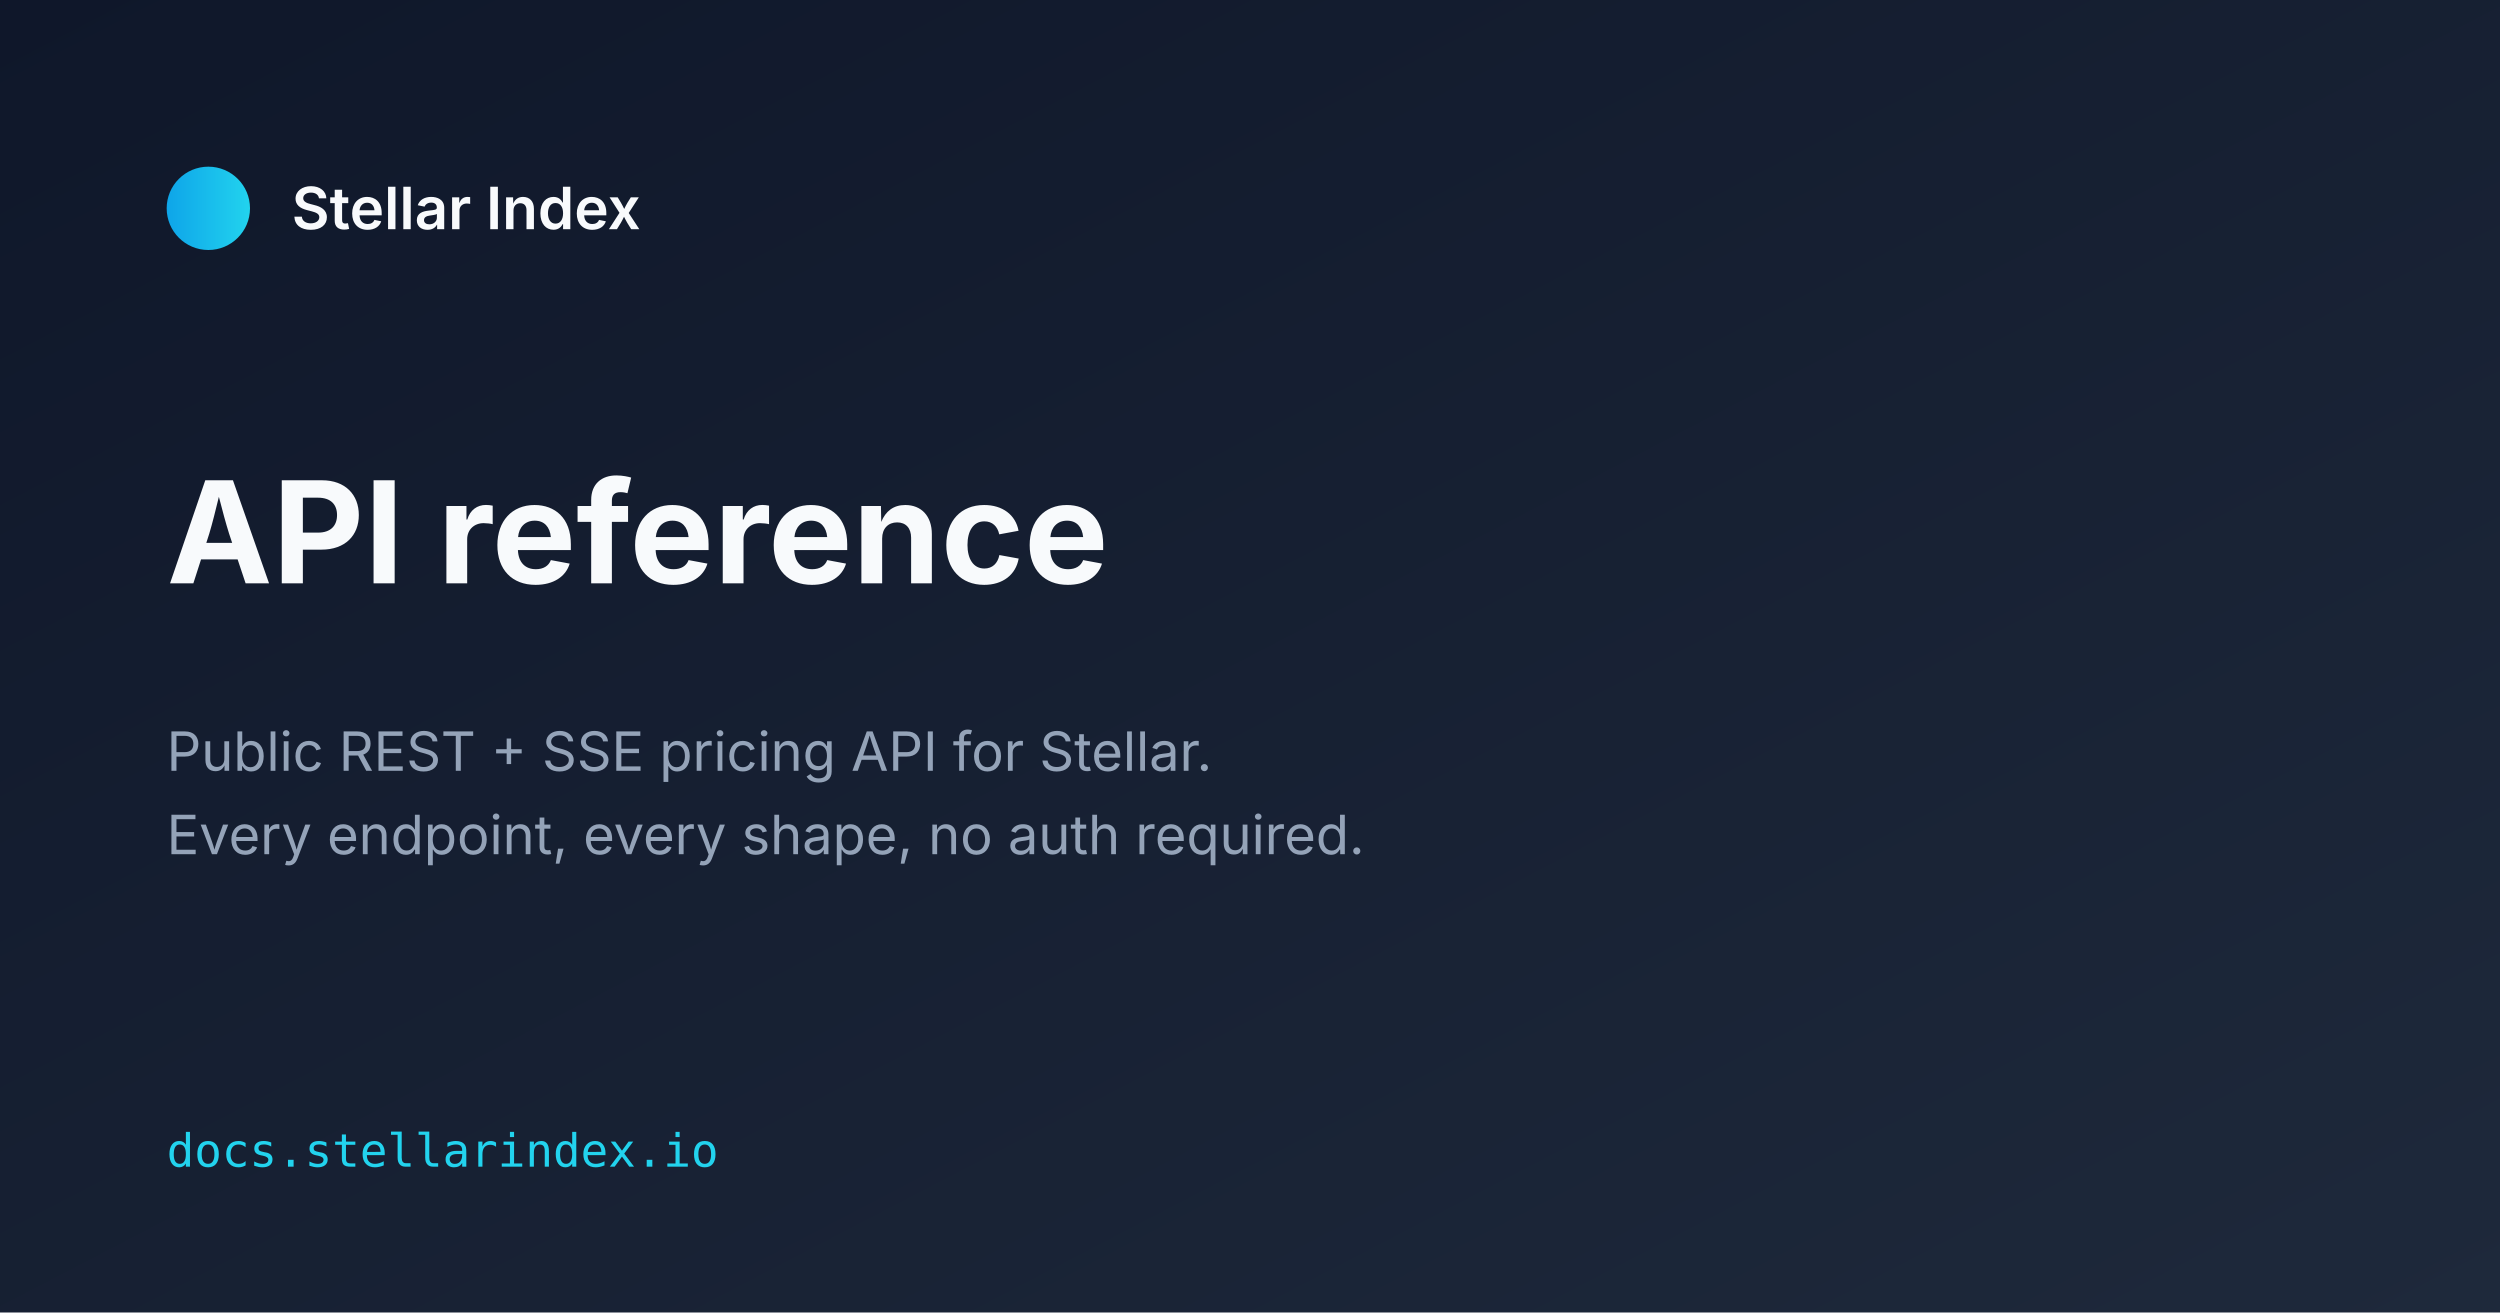
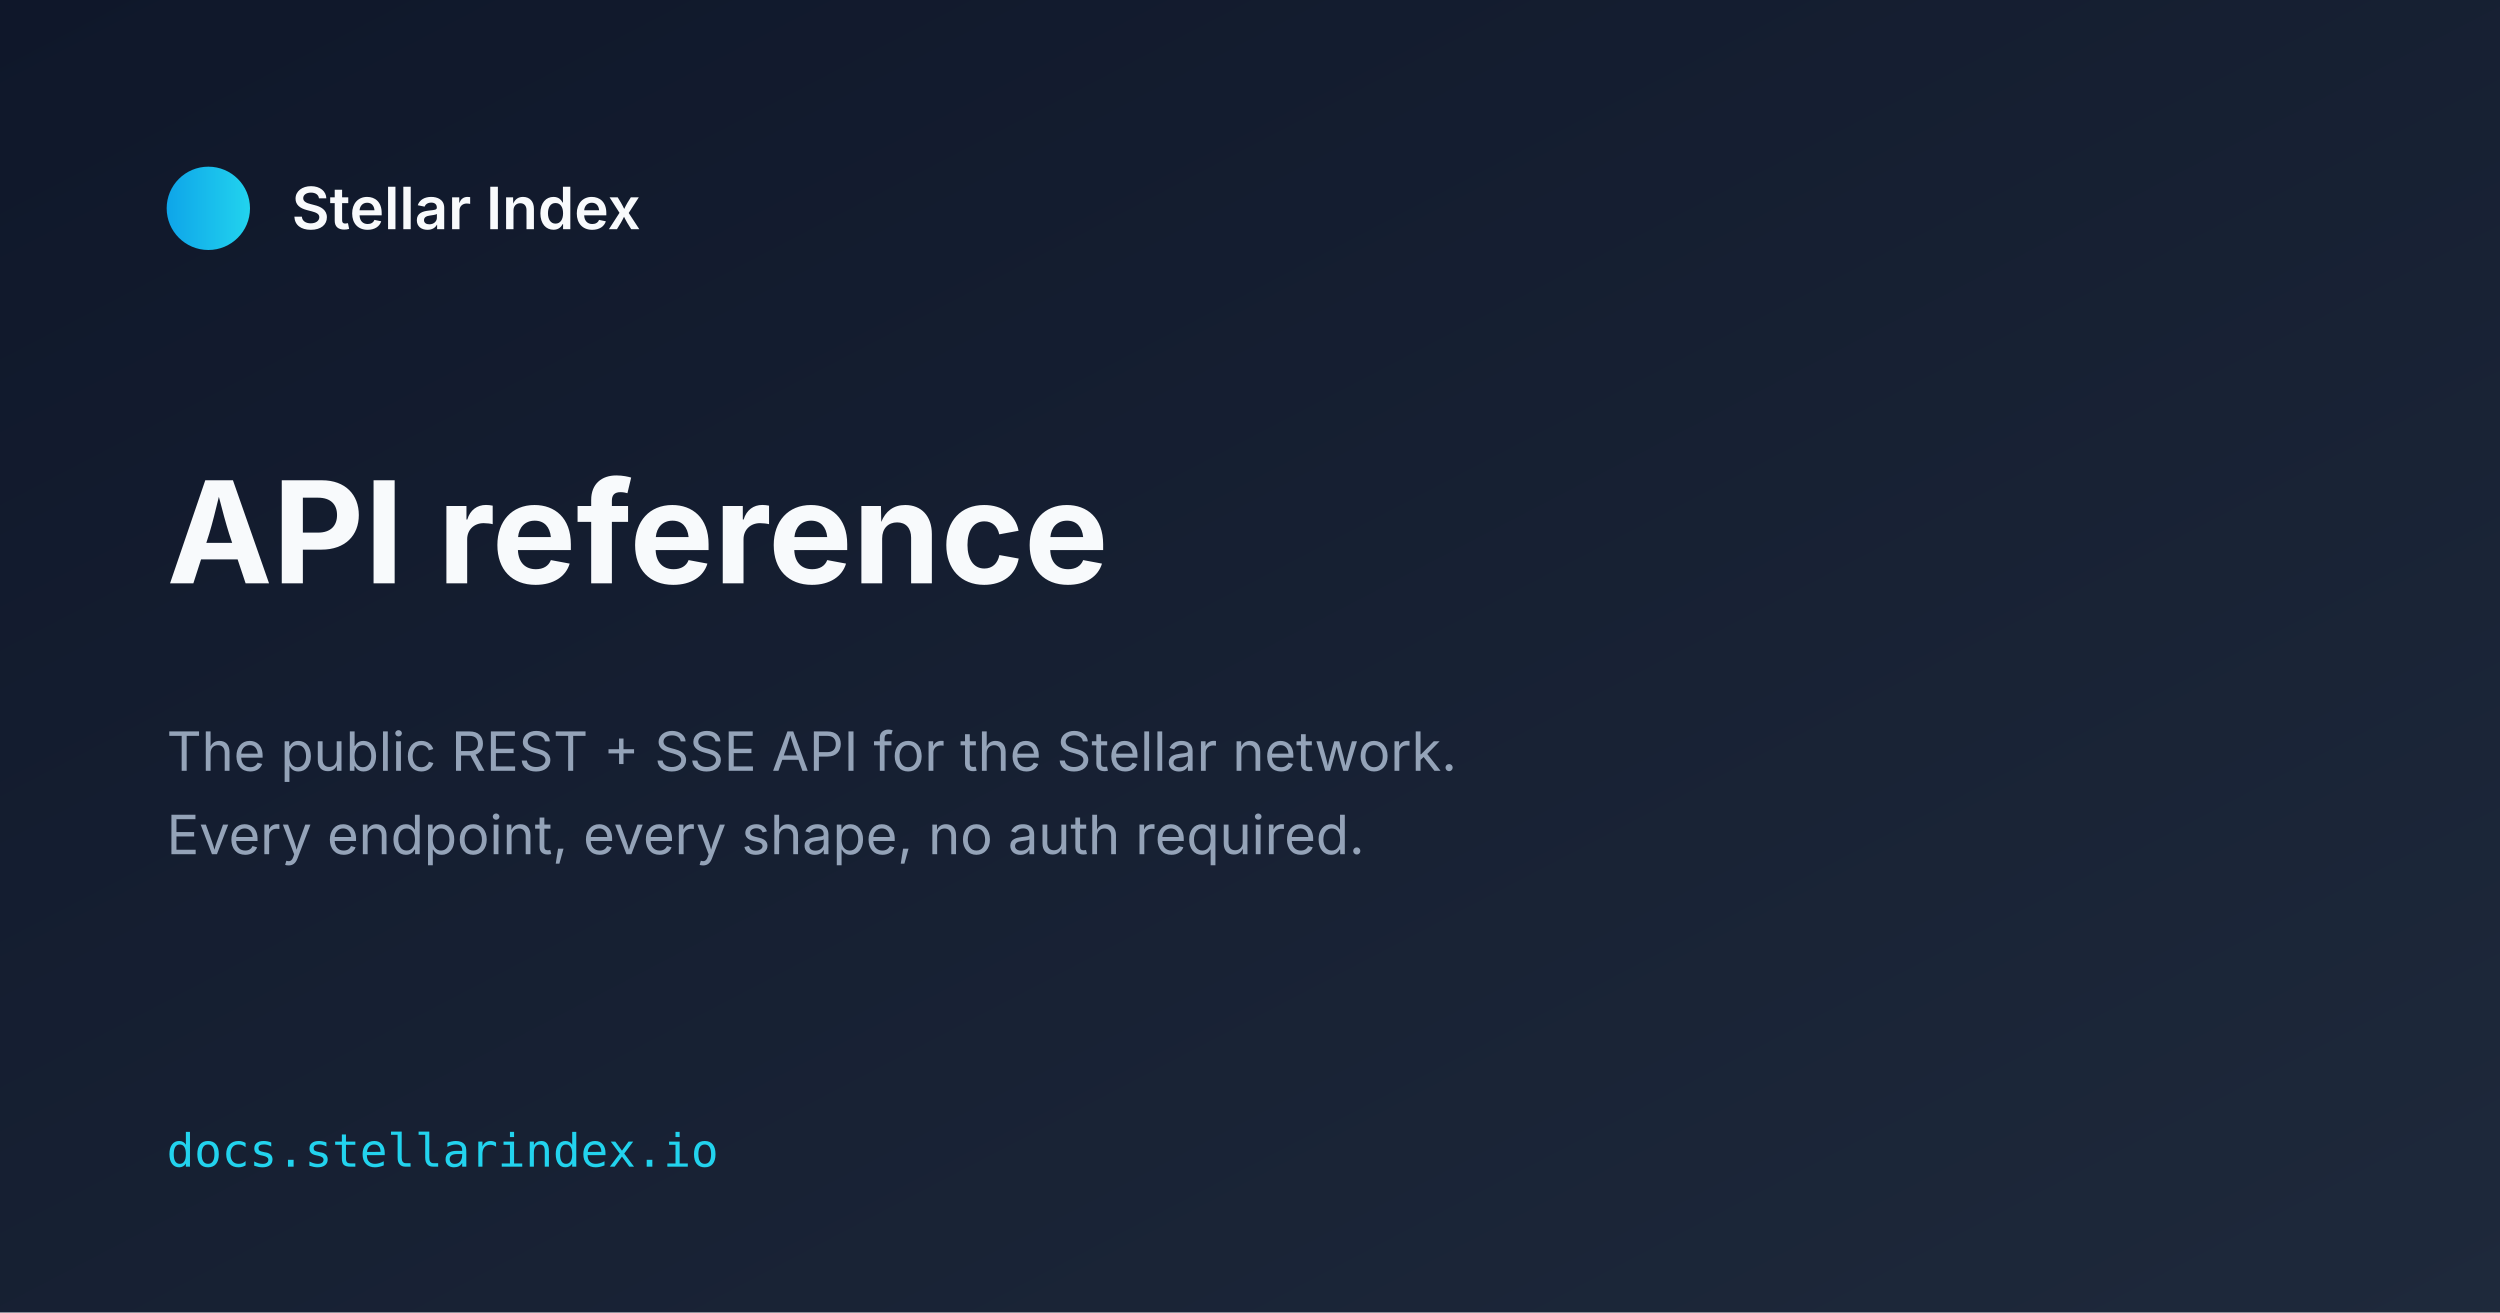
<svg xmlns="http://www.w3.org/2000/svg" width="1200" height="630" viewBox="0 0 1200 630">
  <defs>
    <linearGradient id="bg" x1="0" y1="0" x2="1" y2="1">
      <stop offset="0%" stop-color="#0f172a" />
      <stop offset="100%" stop-color="#1e293b" />
    </linearGradient>
    <linearGradient id="accent" x1="0" y1="0" x2="1" y2="0">
      <stop offset="0%" stop-color="#0ea5e9" />
      <stop offset="100%" stop-color="#22d3ee" />
    </linearGradient>
  </defs>
  <rect width="1200" height="630" fill="url(#bg)" />
  <g transform="translate(80, 80)">
    <circle cx="20" cy="20" r="20" fill="url(#accent)" />
    <text x="60" y="30" font-family="-apple-system, BlinkMacSystemFont, 'Segoe UI', sans-serif" font-size="28" font-weight="600" fill="#f8fafc">
      Stellar Index
    </text>
  </g>
  <text x="80" y="280" font-family="-apple-system, BlinkMacSystemFont, 'Segoe UI', sans-serif" font-size="68" font-weight="700" fill="#f8fafc">
    API reference
  </text>
  <text x="80" y="370" font-family="-apple-system, BlinkMacSystemFont, 'Segoe UI', sans-serif" font-size="26" font-weight="400" fill="#94a3b8">
-     Public REST + SSE pricing API for Stellar.
+     The public REST + SSE API for the Stellar network.
  </text>
  <text x="80" y="410" font-family="-apple-system, BlinkMacSystemFont, 'Segoe UI', sans-serif" font-size="26" font-weight="400" fill="#94a3b8">
    Every endpoint, every shape, no auth required.
  </text>
  <text x="80" y="560" font-family="ui-monospace, 'SF Mono', Menlo, monospace" font-size="22" font-weight="500" fill="#22d3ee">
    docs.stellarindex.io
  </text>
</svg>
